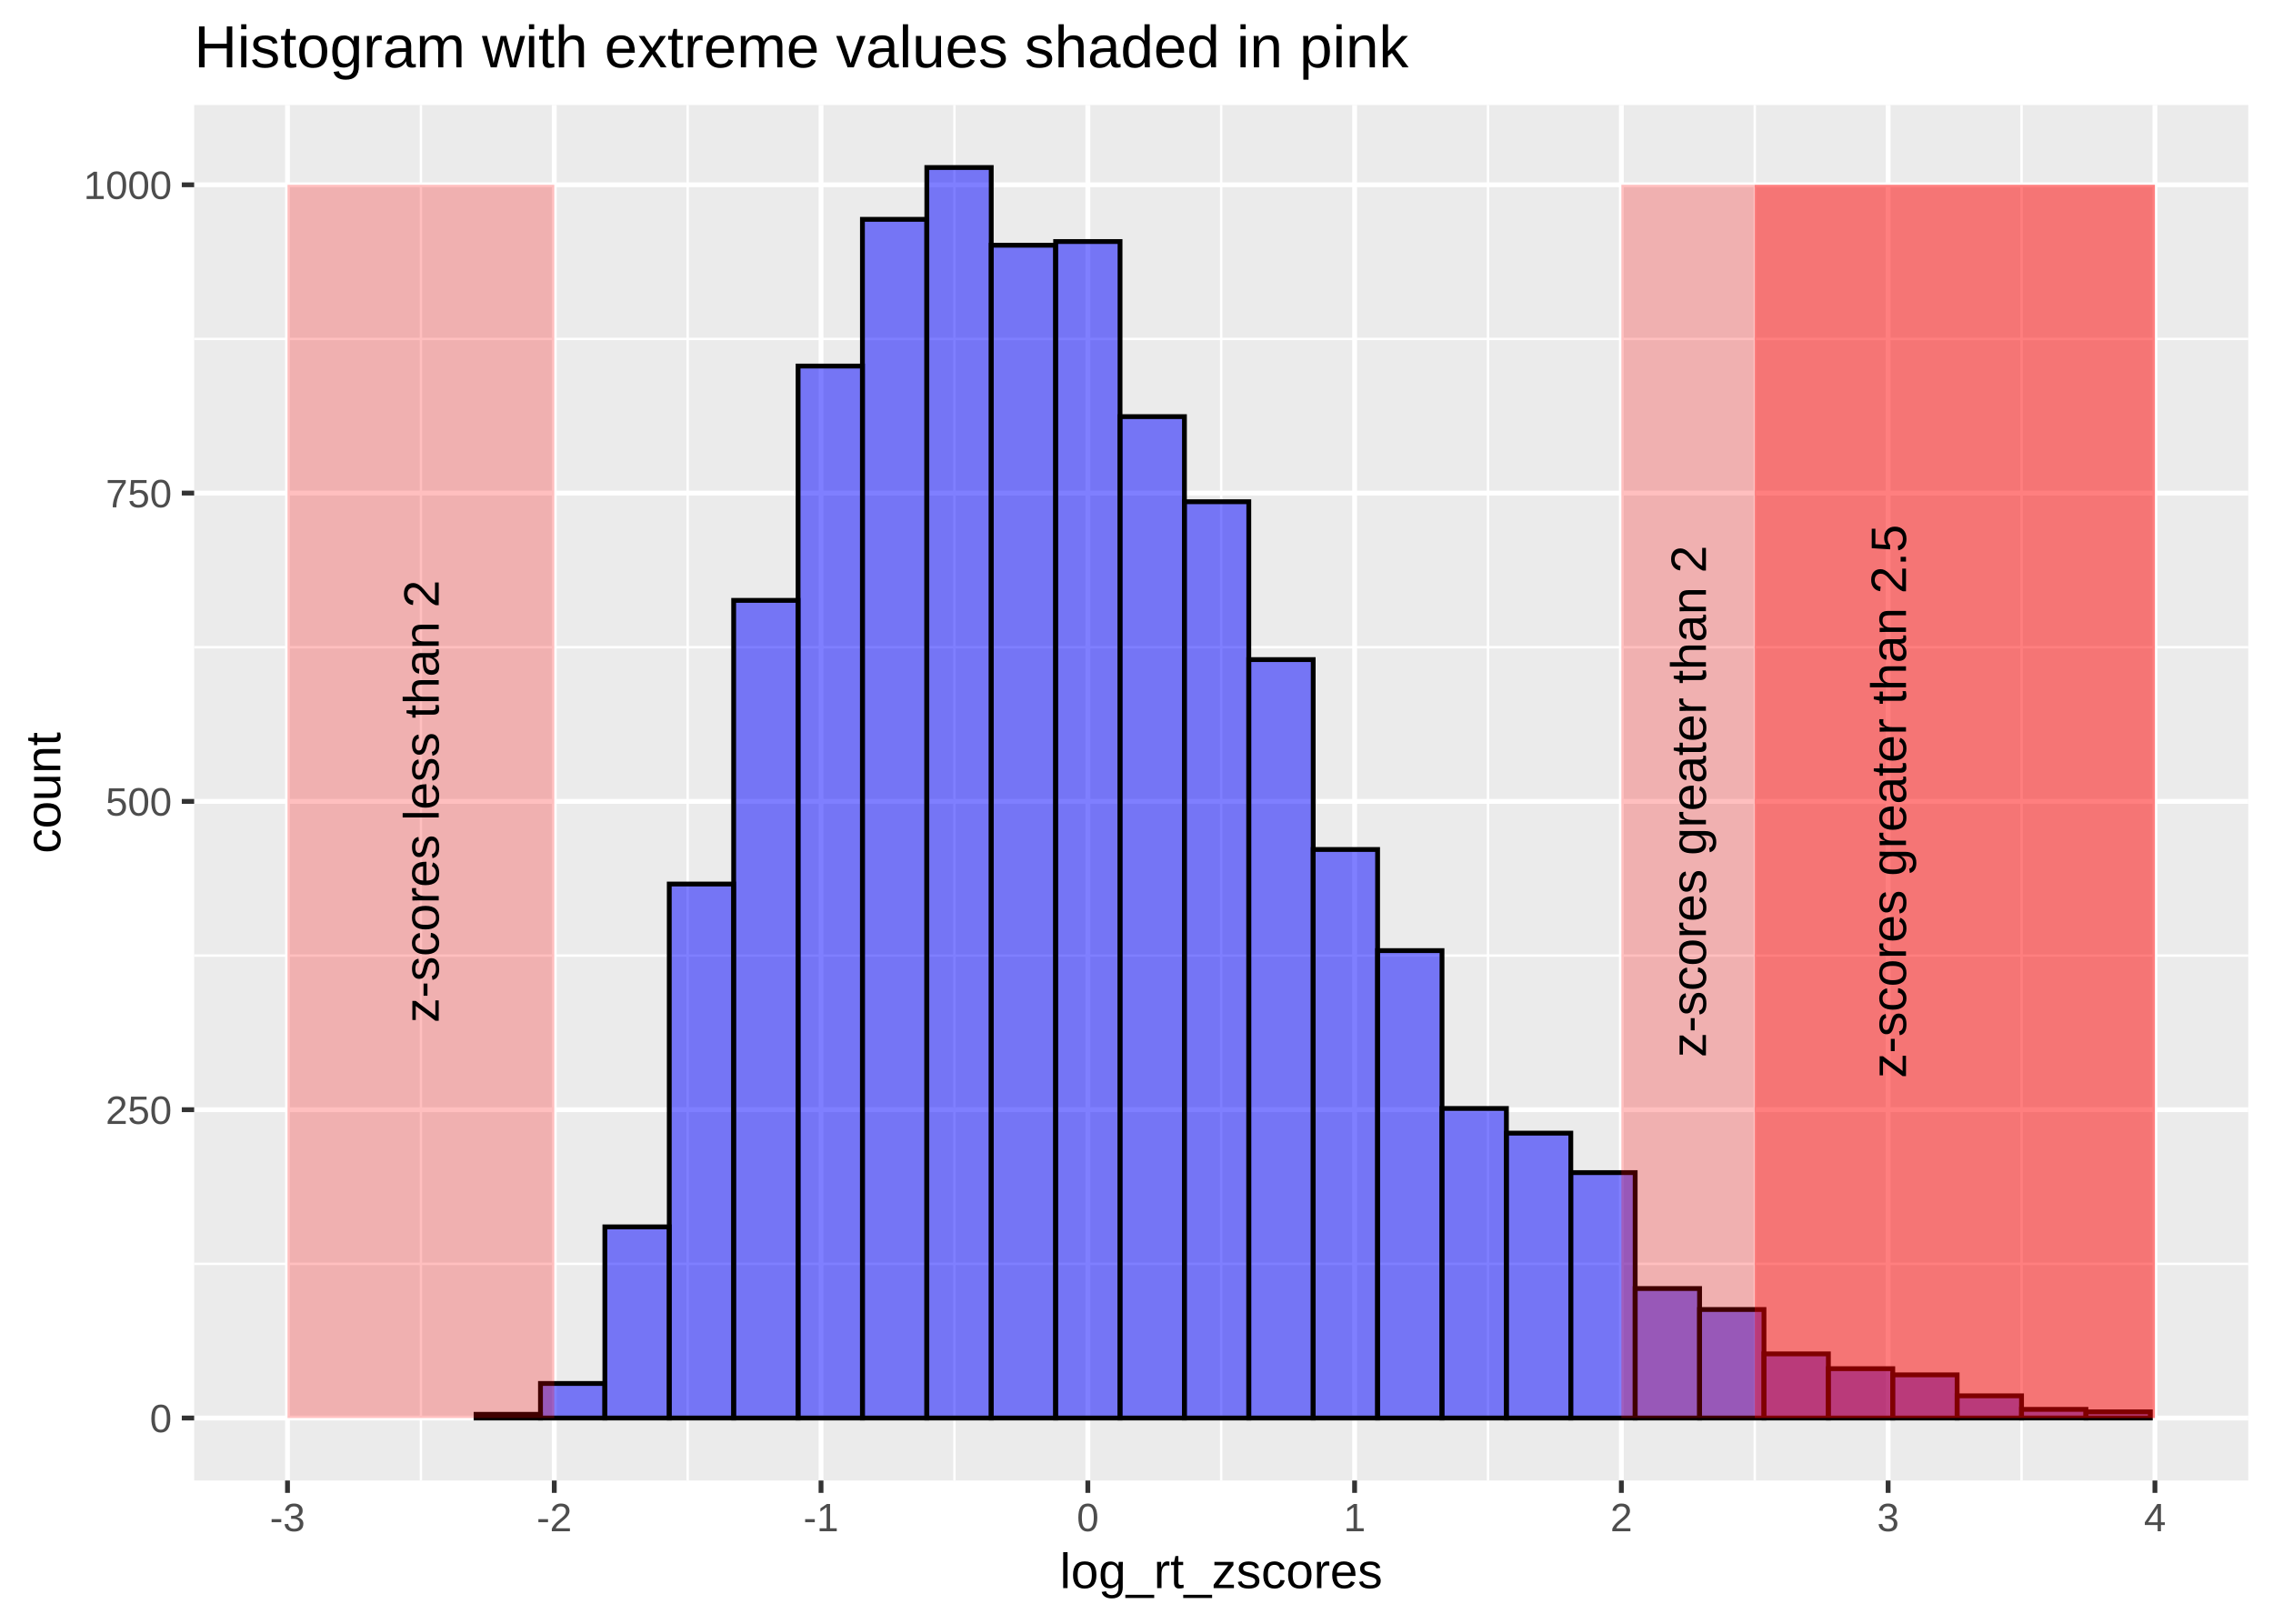
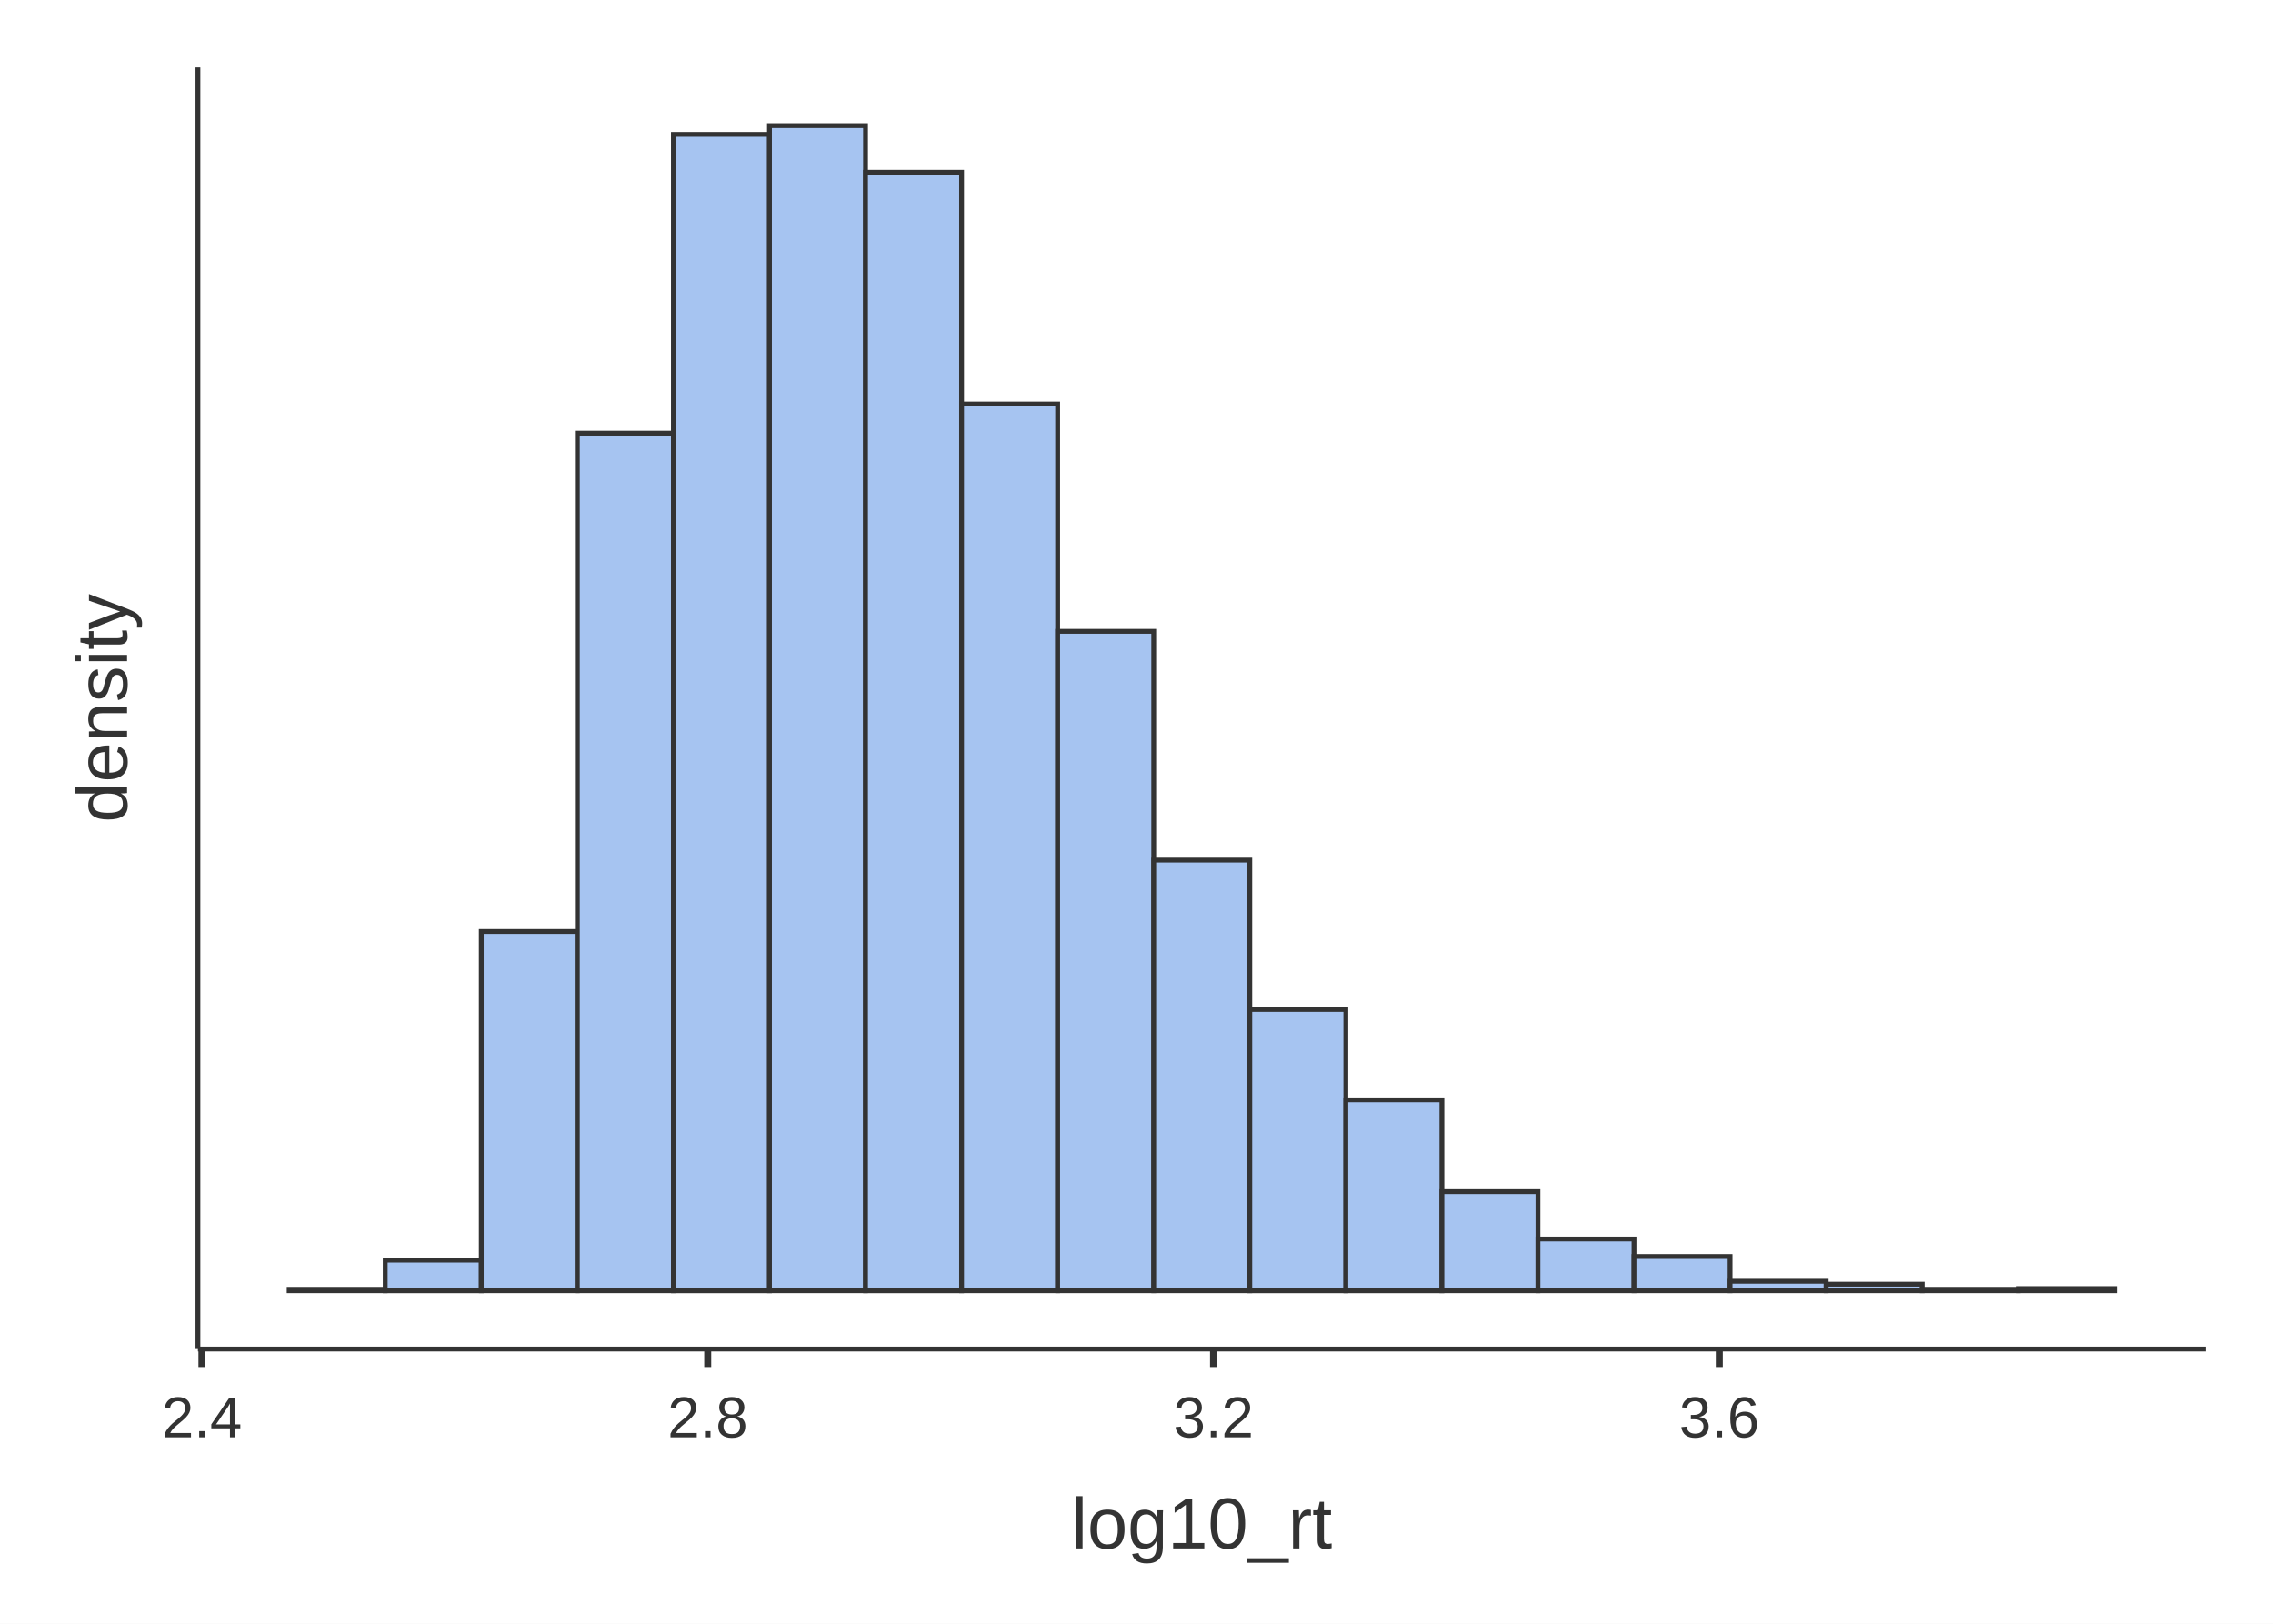
<svg xmlns="http://www.w3.org/2000/svg" class="svglite" width="504.00pt" height="360.00pt" viewBox="0 0 504.00 360.00">
  <defs>
    <style type="text/css">
    .svglite line, .svglite polyline, .svglite polygon, .svglite path, .svglite rect, .svglite circle {
      fill: none;
      stroke: #000000;
      stroke-linecap: round;
      stroke-linejoin: round;
      stroke-miterlimit: 10.00;
    }
  </style>
  </defs>
  <rect width="100%" height="100%" style="stroke: none; fill: #FFFFFF;" />
  <defs>
    <clipPath id="cpMC4wMHw1MDQuMDB8MC4wMHwzNjAuMDA=">
      <rect x="0.00" y="0.00" width="504.00" height="360.00" />
    </clipPath>
  </defs>
  <g clip-path="url(#cpMC4wMHw1MDQuMDB8MC4wMHwzNjAuMDA=)">
-     <rect x="0.00" y="0.00" width="504.00" height="360.00" style="stroke-width: 1.07; stroke: #FFFFFF; fill: #FFFFFF;" />
+     <rect x="0.00" y="0.00" width="504.00" height="360.00" style="stroke-width: 1.55; stroke: none;" />
  </g>
  <defs>
-     <clipPath id="cpNDMuMDV8NDk4LjUyfDIzLjI4fDMyOC4yNQ==">
-       <rect x="43.05" y="23.28" width="455.47" height="304.97" />
+     <clipPath id="cpNDMuODl8NDg5LjA2fDE0Ljk0fDI5OS4wOQ==">
+       <rect x="43.89" y="14.94" width="445.17" height="284.15" />
    </clipPath>
  </defs>
-   <g clip-path="url(#cpNDMuMDV8NDk4LjUyfDIzLjI4fDMyOC4yNQ==)">
-     <rect x="43.05" y="23.28" width="455.47" height="304.97" style="stroke-width: 1.07; stroke: none; fill: #EBEBEB;" />
-     <polyline points="43.05,280.21 498.52,280.21 " style="stroke-width: 0.53; stroke: #FFFFFF; stroke-linecap: butt;" />
-     <polyline points="43.05,211.86 498.52,211.86 " style="stroke-width: 0.53; stroke: #FFFFFF; stroke-linecap: butt;" />
-     <polyline points="43.05,143.50 498.52,143.50 " style="stroke-width: 0.53; stroke: #FFFFFF; stroke-linecap: butt;" />
-     <polyline points="43.05,75.15 498.52,75.15 " style="stroke-width: 0.53; stroke: #FFFFFF; stroke-linecap: butt;" />
-     <polyline points="93.33,328.25 93.33,23.28 " style="stroke-width: 0.53; stroke: #FFFFFF; stroke-linecap: butt;" />
-     <polyline points="152.48,328.25 152.48,23.28 " style="stroke-width: 0.53; stroke: #FFFFFF; stroke-linecap: butt;" />
-     <polyline points="211.63,328.25 211.63,23.28 " style="stroke-width: 0.53; stroke: #FFFFFF; stroke-linecap: butt;" />
-     <polyline points="270.78,328.25 270.78,23.28 " style="stroke-width: 0.53; stroke: #FFFFFF; stroke-linecap: butt;" />
-     <polyline points="329.94,328.25 329.94,23.28 " style="stroke-width: 0.53; stroke: #FFFFFF; stroke-linecap: butt;" />
-     <polyline points="389.09,328.25 389.09,23.28 " style="stroke-width: 0.53; stroke: #FFFFFF; stroke-linecap: butt;" />
-     <polyline points="448.24,328.25 448.24,23.28 " style="stroke-width: 0.53; stroke: #FFFFFF; stroke-linecap: butt;" />
-     <polyline points="43.05,314.39 498.52,314.39 " style="stroke-width: 1.07; stroke: #FFFFFF; stroke-linecap: butt;" />
-     <polyline points="43.05,246.03 498.52,246.03 " style="stroke-width: 1.07; stroke: #FFFFFF; stroke-linecap: butt;" />
-     <polyline points="43.05,177.68 498.52,177.68 " style="stroke-width: 1.07; stroke: #FFFFFF; stroke-linecap: butt;" />
-     <polyline points="43.05,109.32 498.52,109.32 " style="stroke-width: 1.07; stroke: #FFFFFF; stroke-linecap: butt;" />
-     <polyline points="43.05,40.97 498.52,40.97 " style="stroke-width: 1.07; stroke: #FFFFFF; stroke-linecap: butt;" />
-     <polyline points="63.75,328.25 63.75,23.28 " style="stroke-width: 1.07; stroke: #FFFFFF; stroke-linecap: butt;" />
-     <polyline points="122.90,328.25 122.90,23.28 " style="stroke-width: 1.07; stroke: #FFFFFF; stroke-linecap: butt;" />
-     <polyline points="182.05,328.25 182.05,23.28 " style="stroke-width: 1.07; stroke: #FFFFFF; stroke-linecap: butt;" />
-     <polyline points="241.21,328.25 241.21,23.28 " style="stroke-width: 1.07; stroke: #FFFFFF; stroke-linecap: butt;" />
-     <polyline points="300.36,328.25 300.36,23.28 " style="stroke-width: 1.07; stroke: #FFFFFF; stroke-linecap: butt;" />
-     <polyline points="359.51,328.25 359.51,23.28 " style="stroke-width: 1.07; stroke: #FFFFFF; stroke-linecap: butt;" />
-     <polyline points="418.66,328.25 418.66,23.28 " style="stroke-width: 1.07; stroke: #FFFFFF; stroke-linecap: butt;" />
-     <polyline points="477.82,328.25 477.82,23.28 " style="stroke-width: 1.07; stroke: #FFFFFF; stroke-linecap: butt;" />
-     <rect x="77.01" y="314.39" width="14.28" height="0.00" style="stroke-width: 1.07; stroke-linecap: square; stroke-linejoin: miter; fill: #0000FF; fill-opacity: 0.50;" />
-     <rect x="91.29" y="314.39" width="14.28" height="0.00" style="stroke-width: 1.07; stroke-linecap: square; stroke-linejoin: miter; fill: #0000FF; fill-opacity: 0.50;" />
-     <rect x="105.56" y="313.57" width="14.28" height="0.82" style="stroke-width: 1.07; stroke-linecap: square; stroke-linejoin: miter; fill: #0000FF; fill-opacity: 0.50;" />
-     <rect x="119.84" y="306.73" width="14.28" height="7.66" style="stroke-width: 1.07; stroke-linecap: square; stroke-linejoin: miter; fill: #0000FF; fill-opacity: 0.50;" />
-     <rect x="134.12" y="272.01" width="14.28" height="42.38" style="stroke-width: 1.07; stroke-linecap: square; stroke-linejoin: miter; fill: #0000FF; fill-opacity: 0.50;" />
-     <rect x="148.40" y="196.00" width="14.28" height="118.39" style="stroke-width: 1.07; stroke-linecap: square; stroke-linejoin: miter; fill: #0000FF; fill-opacity: 0.50;" />
-     <rect x="162.68" y="133.11" width="14.28" height="181.28" style="stroke-width: 1.07; stroke-linecap: square; stroke-linejoin: miter; fill: #0000FF; fill-opacity: 0.50;" />
-     <rect x="176.96" y="81.16" width="14.28" height="233.23" style="stroke-width: 1.07; stroke-linecap: square; stroke-linejoin: miter; fill: #0000FF; fill-opacity: 0.50;" />
-     <rect x="191.23" y="48.63" width="14.28" height="265.76" style="stroke-width: 1.07; stroke-linecap: square; stroke-linejoin: miter; fill: #0000FF; fill-opacity: 0.50;" />
-     <rect x="205.51" y="37.14" width="14.28" height="277.25" style="stroke-width: 1.07; stroke-linecap: square; stroke-linejoin: miter; fill: #0000FF; fill-opacity: 0.50;" />
-     <rect x="219.79" y="54.37" width="14.28" height="260.02" style="stroke-width: 1.07; stroke-linecap: square; stroke-linejoin: miter; fill: #0000FF; fill-opacity: 0.50;" />
-     <rect x="234.07" y="53.55" width="14.28" height="260.84" style="stroke-width: 1.07; stroke-linecap: square; stroke-linejoin: miter; fill: #0000FF; fill-opacity: 0.50;" />
-     <rect x="248.35" y="92.37" width="14.28" height="222.02" style="stroke-width: 1.07; stroke-linecap: square; stroke-linejoin: miter; fill: #0000FF; fill-opacity: 0.50;" />
-     <rect x="262.62" y="111.24" width="14.28" height="203.15" style="stroke-width: 1.07; stroke-linecap: square; stroke-linejoin: miter; fill: #0000FF; fill-opacity: 0.50;" />
-     <rect x="276.90" y="146.24" width="14.28" height="168.15" style="stroke-width: 1.07; stroke-linecap: square; stroke-linejoin: miter; fill: #0000FF; fill-opacity: 0.50;" />
-     <rect x="291.18" y="188.34" width="14.28" height="126.05" style="stroke-width: 1.07; stroke-linecap: square; stroke-linejoin: miter; fill: #0000FF; fill-opacity: 0.50;" />
-     <rect x="305.46" y="210.76" width="14.28" height="103.63" style="stroke-width: 1.07; stroke-linecap: square; stroke-linejoin: miter; fill: #0000FF; fill-opacity: 0.50;" />
-     <rect x="319.74" y="245.76" width="14.28" height="68.63" style="stroke-width: 1.07; stroke-linecap: square; stroke-linejoin: miter; fill: #0000FF; fill-opacity: 0.50;" />
-     <rect x="334.02" y="251.23" width="14.28" height="63.16" style="stroke-width: 1.07; stroke-linecap: square; stroke-linejoin: miter; fill: #0000FF; fill-opacity: 0.50;" />
-     <rect x="348.29" y="259.98" width="14.28" height="54.41" style="stroke-width: 1.07; stroke-linecap: square; stroke-linejoin: miter; fill: #0000FF; fill-opacity: 0.50;" />
-     <rect x="362.57" y="285.68" width="14.28" height="28.71" style="stroke-width: 1.07; stroke-linecap: square; stroke-linejoin: miter; fill: #0000FF; fill-opacity: 0.50;" />
-     <rect x="376.85" y="290.33" width="14.28" height="24.06" style="stroke-width: 1.07; stroke-linecap: square; stroke-linejoin: miter; fill: #0000FF; fill-opacity: 0.50;" />
-     <rect x="391.13" y="300.17" width="14.28" height="14.22" style="stroke-width: 1.07; stroke-linecap: square; stroke-linejoin: miter; fill: #0000FF; fill-opacity: 0.50;" />
-     <rect x="405.41" y="303.45" width="14.28" height="10.94" style="stroke-width: 1.07; stroke-linecap: square; stroke-linejoin: miter; fill: #0000FF; fill-opacity: 0.50;" />
-     <rect x="419.68" y="304.82" width="14.28" height="9.57" style="stroke-width: 1.07; stroke-linecap: square; stroke-linejoin: miter; fill: #0000FF; fill-opacity: 0.50;" />
-     <rect x="433.96" y="309.47" width="14.28" height="4.92" style="stroke-width: 1.07; stroke-linecap: square; stroke-linejoin: miter; fill: #0000FF; fill-opacity: 0.50;" />
-     <rect x="448.24" y="312.47" width="14.28" height="1.91" style="stroke-width: 1.07; stroke-linecap: square; stroke-linejoin: miter; fill: #0000FF; fill-opacity: 0.50;" />
-     <rect x="462.52" y="313.02" width="14.28" height="1.37" style="stroke-width: 1.07; stroke-linecap: square; stroke-linejoin: miter; fill: #0000FF; fill-opacity: 0.50;" />
-     <rect x="359.51" y="40.97" width="29.58" height="273.42" style="stroke-width: 1.07; stroke: none; stroke-linecap: square; stroke-linejoin: miter; fill: #FF0000; fill-opacity: 0.25;" />
-     <rect x="389.09" y="40.97" width="88.73" height="273.42" style="stroke-width: 1.07; stroke: none; stroke-linecap: square; stroke-linejoin: miter; fill: #FF0000; fill-opacity: 0.50;" />
-     <rect x="63.75" y="40.97" width="59.15" height="273.42" style="stroke-width: 1.07; stroke: none; stroke-linecap: square; stroke-linejoin: miter; fill: #FF0000; fill-opacity: 0.25;" />
-     <text transform="translate(378.26,177.68) rotate(-90)" text-anchor="middle" style="font-size: 11.04px; font-family: Arial;" textLength="113.43px" lengthAdjust="spacingAndGlyphs">z-scores greater than 2</text>
-     <text transform="translate(422.62,177.68) rotate(-90)" text-anchor="middle" style="font-size: 11.04px; font-family: Arial;" textLength="122.63px" lengthAdjust="spacingAndGlyphs">z-scores greater than 2.5</text>
-     <text transform="translate(97.28,177.68) rotate(-90)" text-anchor="middle" style="font-size: 11.04px; font-family: Arial;" textLength="98.09px" lengthAdjust="spacingAndGlyphs">z-scores less than 2</text>
+   <g clip-path="url(#cpNDMuODl8NDg5LjA2fDE0Ljk0fDI5OS4wOQ==)">
+     <rect x="43.89" y="14.94" width="445.17" height="284.15" style="stroke-width: 1.55; stroke: none;" />
+     <rect x="64.12" y="285.85" width="21.30" height="0.32" style="stroke-width: 1.07; stroke: #333333; stroke-linecap: square; stroke-linejoin: miter; fill: #A6C4F1;" />
+     <rect x="85.42" y="279.39" width="21.30" height="6.79" style="stroke-width: 1.07; stroke: #333333; stroke-linecap: square; stroke-linejoin: miter; fill: #A6C4F1;" />
+     <rect x="106.72" y="206.53" width="21.30" height="79.64" style="stroke-width: 1.07; stroke: #333333; stroke-linecap: square; stroke-linejoin: miter; fill: #A6C4F1;" />
+     <rect x="128.02" y="96.03" width="21.30" height="190.14" style="stroke-width: 1.07; stroke: #333333; stroke-linecap: square; stroke-linejoin: miter; fill: #A6C4F1;" />
+     <rect x="149.32" y="29.80" width="21.30" height="256.38" style="stroke-width: 1.07; stroke: #333333; stroke-linecap: square; stroke-linejoin: miter; fill: #A6C4F1;" />
+     <rect x="170.62" y="27.86" width="21.30" height="258.31" style="stroke-width: 1.07; stroke: #333333; stroke-linecap: square; stroke-linejoin: miter; fill: #A6C4F1;" />
+     <rect x="191.92" y="38.20" width="21.30" height="247.98" style="stroke-width: 1.07; stroke: #333333; stroke-linecap: square; stroke-linejoin: miter; fill: #A6C4F1;" />
+     <rect x="213.22" y="89.57" width="21.30" height="196.60" style="stroke-width: 1.07; stroke: #333333; stroke-linecap: square; stroke-linejoin: miter; fill: #A6C4F1;" />
+     <rect x="234.52" y="139.97" width="21.30" height="146.20" style="stroke-width: 1.07; stroke: #333333; stroke-linecap: square; stroke-linejoin: miter; fill: #A6C4F1;" />
+     <rect x="255.82" y="190.70" width="21.30" height="95.47" style="stroke-width: 1.07; stroke: #333333; stroke-linecap: square; stroke-linejoin: miter; fill: #A6C4F1;" />
+     <rect x="277.12" y="223.82" width="21.30" height="62.36" style="stroke-width: 1.07; stroke: #333333; stroke-linecap: square; stroke-linejoin: miter; fill: #A6C4F1;" />
+     <rect x="298.42" y="243.85" width="21.30" height="42.33" style="stroke-width: 1.07; stroke: #333333; stroke-linecap: square; stroke-linejoin: miter; fill: #A6C4F1;" />
+     <rect x="319.72" y="264.20" width="21.30" height="21.97" style="stroke-width: 1.07; stroke: #333333; stroke-linecap: square; stroke-linejoin: miter; fill: #A6C4F1;" />
+     <rect x="341.02" y="274.70" width="21.30" height="11.47" style="stroke-width: 1.07; stroke: #333333; stroke-linecap: square; stroke-linejoin: miter; fill: #A6C4F1;" />
+     <rect x="362.32" y="278.58" width="21.30" height="7.59" style="stroke-width: 1.07; stroke: #333333; stroke-linecap: square; stroke-linejoin: miter; fill: #A6C4F1;" />
+     <rect x="383.62" y="284.07" width="21.30" height="2.10" style="stroke-width: 1.07; stroke: #333333; stroke-linecap: square; stroke-linejoin: miter; fill: #A6C4F1;" />
+     <rect x="404.92" y="284.72" width="21.30" height="1.45" style="stroke-width: 1.07; stroke: #333333; stroke-linecap: square; stroke-linejoin: miter; fill: #A6C4F1;" />
+     <rect x="426.22" y="285.85" width="21.30" height="0.32" style="stroke-width: 1.07; stroke: #333333; stroke-linecap: square; stroke-linejoin: miter; fill: #A6C4F1;" />
+     <rect x="447.52" y="285.69" width="21.30" height="0.48" style="stroke-width: 1.07; stroke: #333333; stroke-linecap: square; stroke-linejoin: miter; fill: #A6C4F1;" />
  </g>
  <g clip-path="url(#cpMC4wMHw1MDQuMDB8MC4wMHwzNjAuMDA=)">
-     <text x="38.11" y="317.54" text-anchor="end" style="font-size: 8.80px; fill: #4D4D4D; font-family: Arial;" textLength="4.90px" lengthAdjust="spacingAndGlyphs">0</text>
-     <text x="38.11" y="249.19" text-anchor="end" style="font-size: 8.80px; fill: #4D4D4D; font-family: Arial;" textLength="14.69px" lengthAdjust="spacingAndGlyphs">250</text>
-     <text x="38.11" y="180.83" text-anchor="end" style="font-size: 8.80px; fill: #4D4D4D; font-family: Arial;" textLength="14.69px" lengthAdjust="spacingAndGlyphs">500</text>
-     <text x="38.11" y="112.48" text-anchor="end" style="font-size: 8.80px; fill: #4D4D4D; font-family: Arial;" textLength="14.69px" lengthAdjust="spacingAndGlyphs">750</text>
-     <text x="38.11" y="44.12" text-anchor="end" style="font-size: 8.80px; fill: #4D4D4D; font-family: Arial;" textLength="19.58px" lengthAdjust="spacingAndGlyphs">1000</text>
-     <polyline points="40.31,314.39 43.05,314.39 " style="stroke-width: 1.07; stroke: #333333; stroke-linecap: butt;" />
-     <polyline points="40.31,246.03 43.05,246.03 " style="stroke-width: 1.07; stroke: #333333; stroke-linecap: butt;" />
-     <polyline points="40.31,177.68 43.05,177.68 " style="stroke-width: 1.07; stroke: #333333; stroke-linecap: butt;" />
-     <polyline points="40.31,109.32 43.05,109.32 " style="stroke-width: 1.07; stroke: #333333; stroke-linecap: butt;" />
-     <polyline points="40.31,40.97 43.05,40.97 " style="stroke-width: 1.07; stroke: #333333; stroke-linecap: butt;" />
-     <polyline points="63.75,330.99 63.75,328.25 " style="stroke-width: 1.07; stroke: #333333; stroke-linecap: butt;" />
-     <polyline points="122.90,330.99 122.90,328.25 " style="stroke-width: 1.07; stroke: #333333; stroke-linecap: butt;" />
-     <polyline points="182.05,330.99 182.05,328.25 " style="stroke-width: 1.07; stroke: #333333; stroke-linecap: butt;" />
-     <polyline points="241.21,330.99 241.21,328.25 " style="stroke-width: 1.07; stroke: #333333; stroke-linecap: butt;" />
-     <polyline points="300.36,330.99 300.36,328.25 " style="stroke-width: 1.07; stroke: #333333; stroke-linecap: butt;" />
-     <polyline points="359.51,330.99 359.51,328.25 " style="stroke-width: 1.07; stroke: #333333; stroke-linecap: butt;" />
-     <polyline points="418.66,330.99 418.66,328.25 " style="stroke-width: 1.07; stroke: #333333; stroke-linecap: butt;" />
-     <polyline points="477.82,330.99 477.82,328.25 " style="stroke-width: 1.07; stroke: #333333; stroke-linecap: butt;" />
-     <text x="63.75" y="339.49" text-anchor="middle" style="font-size: 8.80px; fill: #4D4D4D; font-family: Arial;" textLength="7.83px" lengthAdjust="spacingAndGlyphs">-3</text>
-     <text x="122.90" y="339.49" text-anchor="middle" style="font-size: 8.80px; fill: #4D4D4D; font-family: Arial;" textLength="7.83px" lengthAdjust="spacingAndGlyphs">-2</text>
-     <text x="182.05" y="339.49" text-anchor="middle" style="font-size: 8.80px; fill: #4D4D4D; font-family: Arial;" textLength="7.83px" lengthAdjust="spacingAndGlyphs">-1</text>
-     <text x="241.21" y="339.49" text-anchor="middle" style="font-size: 8.80px; fill: #4D4D4D; font-family: Arial;" textLength="4.90px" lengthAdjust="spacingAndGlyphs">0</text>
-     <text x="300.36" y="339.49" text-anchor="middle" style="font-size: 8.80px; fill: #4D4D4D; font-family: Arial;" textLength="4.90px" lengthAdjust="spacingAndGlyphs">1</text>
-     <text x="359.51" y="339.49" text-anchor="middle" style="font-size: 8.80px; fill: #4D4D4D; font-family: Arial;" textLength="4.90px" lengthAdjust="spacingAndGlyphs">2</text>
-     <text x="418.66" y="339.49" text-anchor="middle" style="font-size: 8.80px; fill: #4D4D4D; font-family: Arial;" textLength="4.90px" lengthAdjust="spacingAndGlyphs">3</text>
-     <text x="477.82" y="339.49" text-anchor="middle" style="font-size: 8.80px; fill: #4D4D4D; font-family: Arial;" textLength="4.90px" lengthAdjust="spacingAndGlyphs">4</text>
-     <text x="270.78" y="352.10" text-anchor="middle" style="font-size: 11.00px; font-family: Arial;" textLength="71.55px" lengthAdjust="spacingAndGlyphs">log_rt_zscores</text>
-     <text transform="translate(13.37,175.77) rotate(-90)" text-anchor="middle" style="font-size: 11.00px; font-family: Arial;" textLength="26.91px" lengthAdjust="spacingAndGlyphs">count</text>
-     <text x="43.05" y="14.94" style="font-size: 13.20px; font-family: Arial;" textLength="269.08px" lengthAdjust="spacingAndGlyphs">Histogram with extreme values shaded in pink</text>
+     <polyline points="43.89,299.09 43.89,14.94 " style="stroke-width: 1.07; stroke: #333333; stroke-linecap: butt;" />
+     <polyline points="43.89,299.09 489.06,299.09 " style="stroke-width: 1.07; stroke: #333333; stroke-linecap: butt;" />
+     <polyline points="44.78,303.08 44.78,299.09 " style="stroke-width: 1.55; stroke: #333333; stroke-linecap: butt;" />
+     <polyline points="156.93,303.08 156.93,299.09 " style="stroke-width: 1.55; stroke: #333333; stroke-linecap: butt;" />
+     <polyline points="269.08,303.08 269.08,299.09 " style="stroke-width: 1.55; stroke: #333333; stroke-linecap: butt;" />
+     <polyline points="381.23,303.08 381.23,299.09 " style="stroke-width: 1.55; stroke: #333333; stroke-linecap: butt;" />
+     <text x="44.78" y="318.67" text-anchor="middle" style="font-size: 12.80px; fill: #333333; font-family: Arial;" textLength="17.78px" lengthAdjust="spacingAndGlyphs">2.4</text>
+     <text x="156.93" y="318.67" text-anchor="middle" style="font-size: 12.80px; fill: #333333; font-family: Arial;" textLength="17.78px" lengthAdjust="spacingAndGlyphs">2.8</text>
+     <text x="269.08" y="318.67" text-anchor="middle" style="font-size: 12.80px; fill: #333333; font-family: Arial;" textLength="17.78px" lengthAdjust="spacingAndGlyphs">3.2</text>
+     <text x="381.23" y="318.67" text-anchor="middle" style="font-size: 12.80px; fill: #333333; font-family: Arial;" textLength="17.78px" lengthAdjust="spacingAndGlyphs">3.6</text>
+     <text x="266.47" y="343.30" text-anchor="middle" style="font-size: 16.00px; fill: #333333; font-family: Arial;" textLength="57.82px" lengthAdjust="spacingAndGlyphs">log10_rt</text>
+     <text transform="translate(28.18,157.02) rotate(-90)" text-anchor="middle" style="font-size: 16.00px; fill: #333333; font-family: Arial;" textLength="50.70px" lengthAdjust="spacingAndGlyphs">density</text>
  </g>
</svg>
